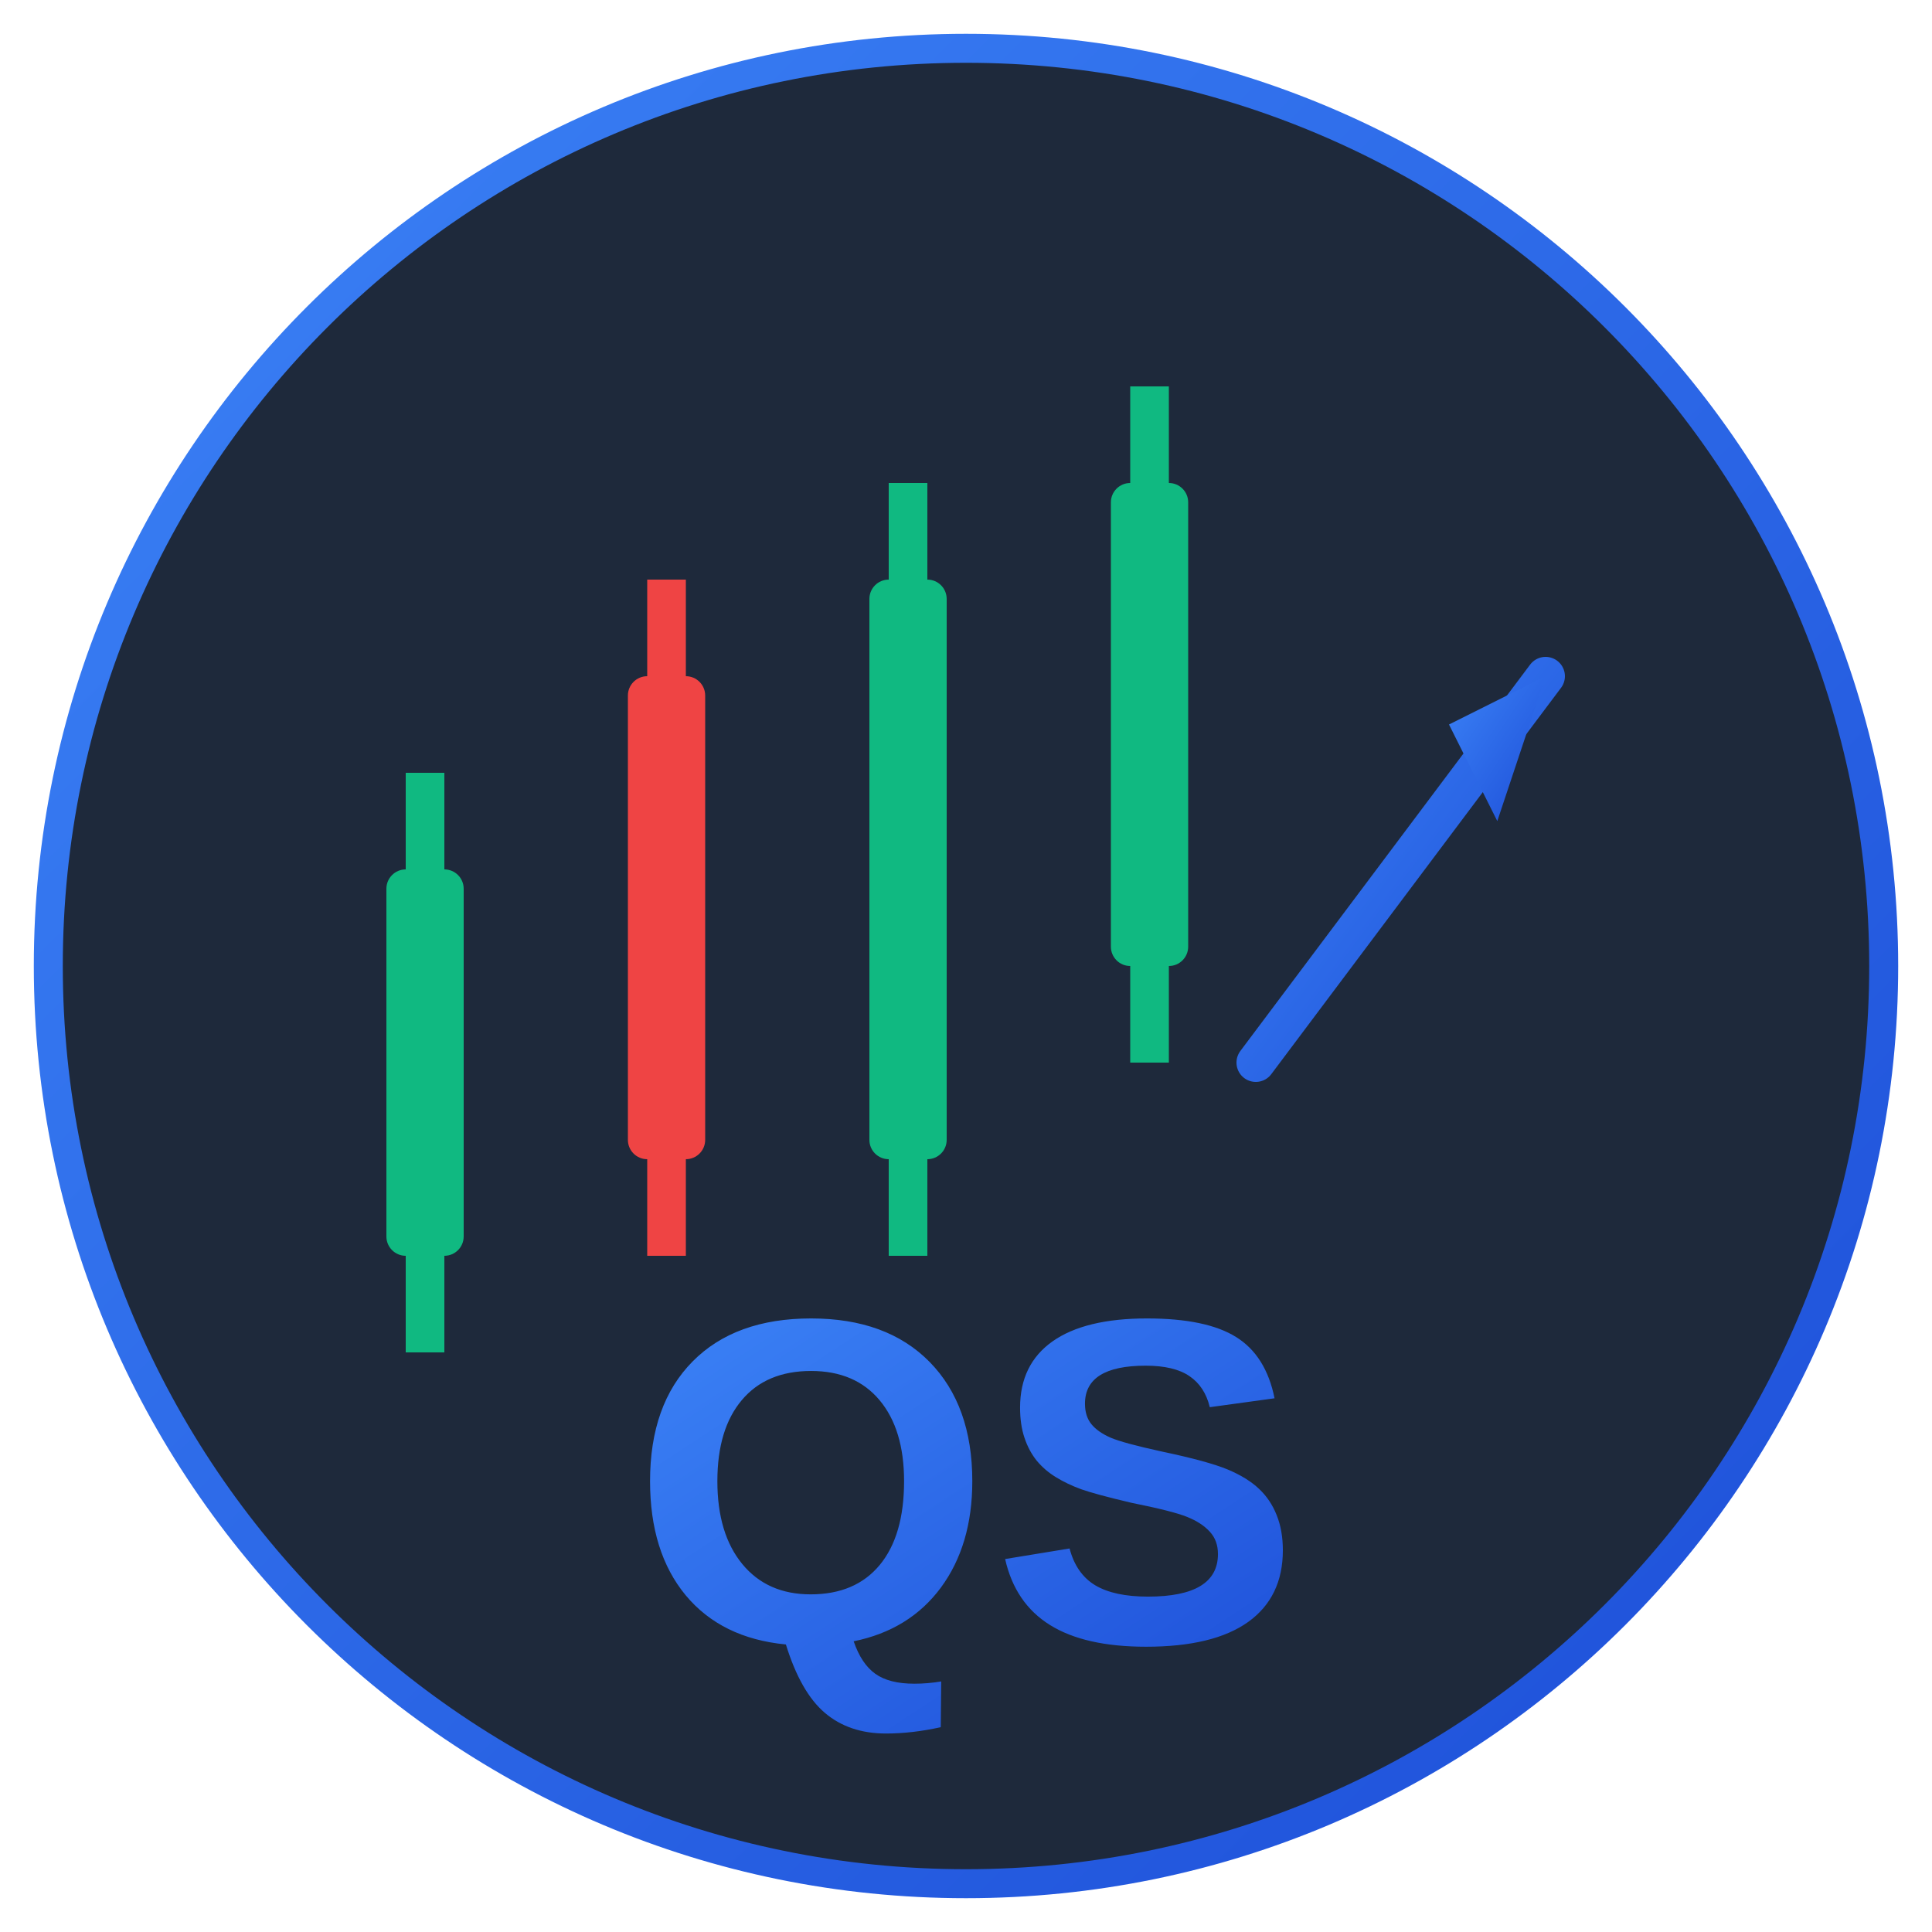
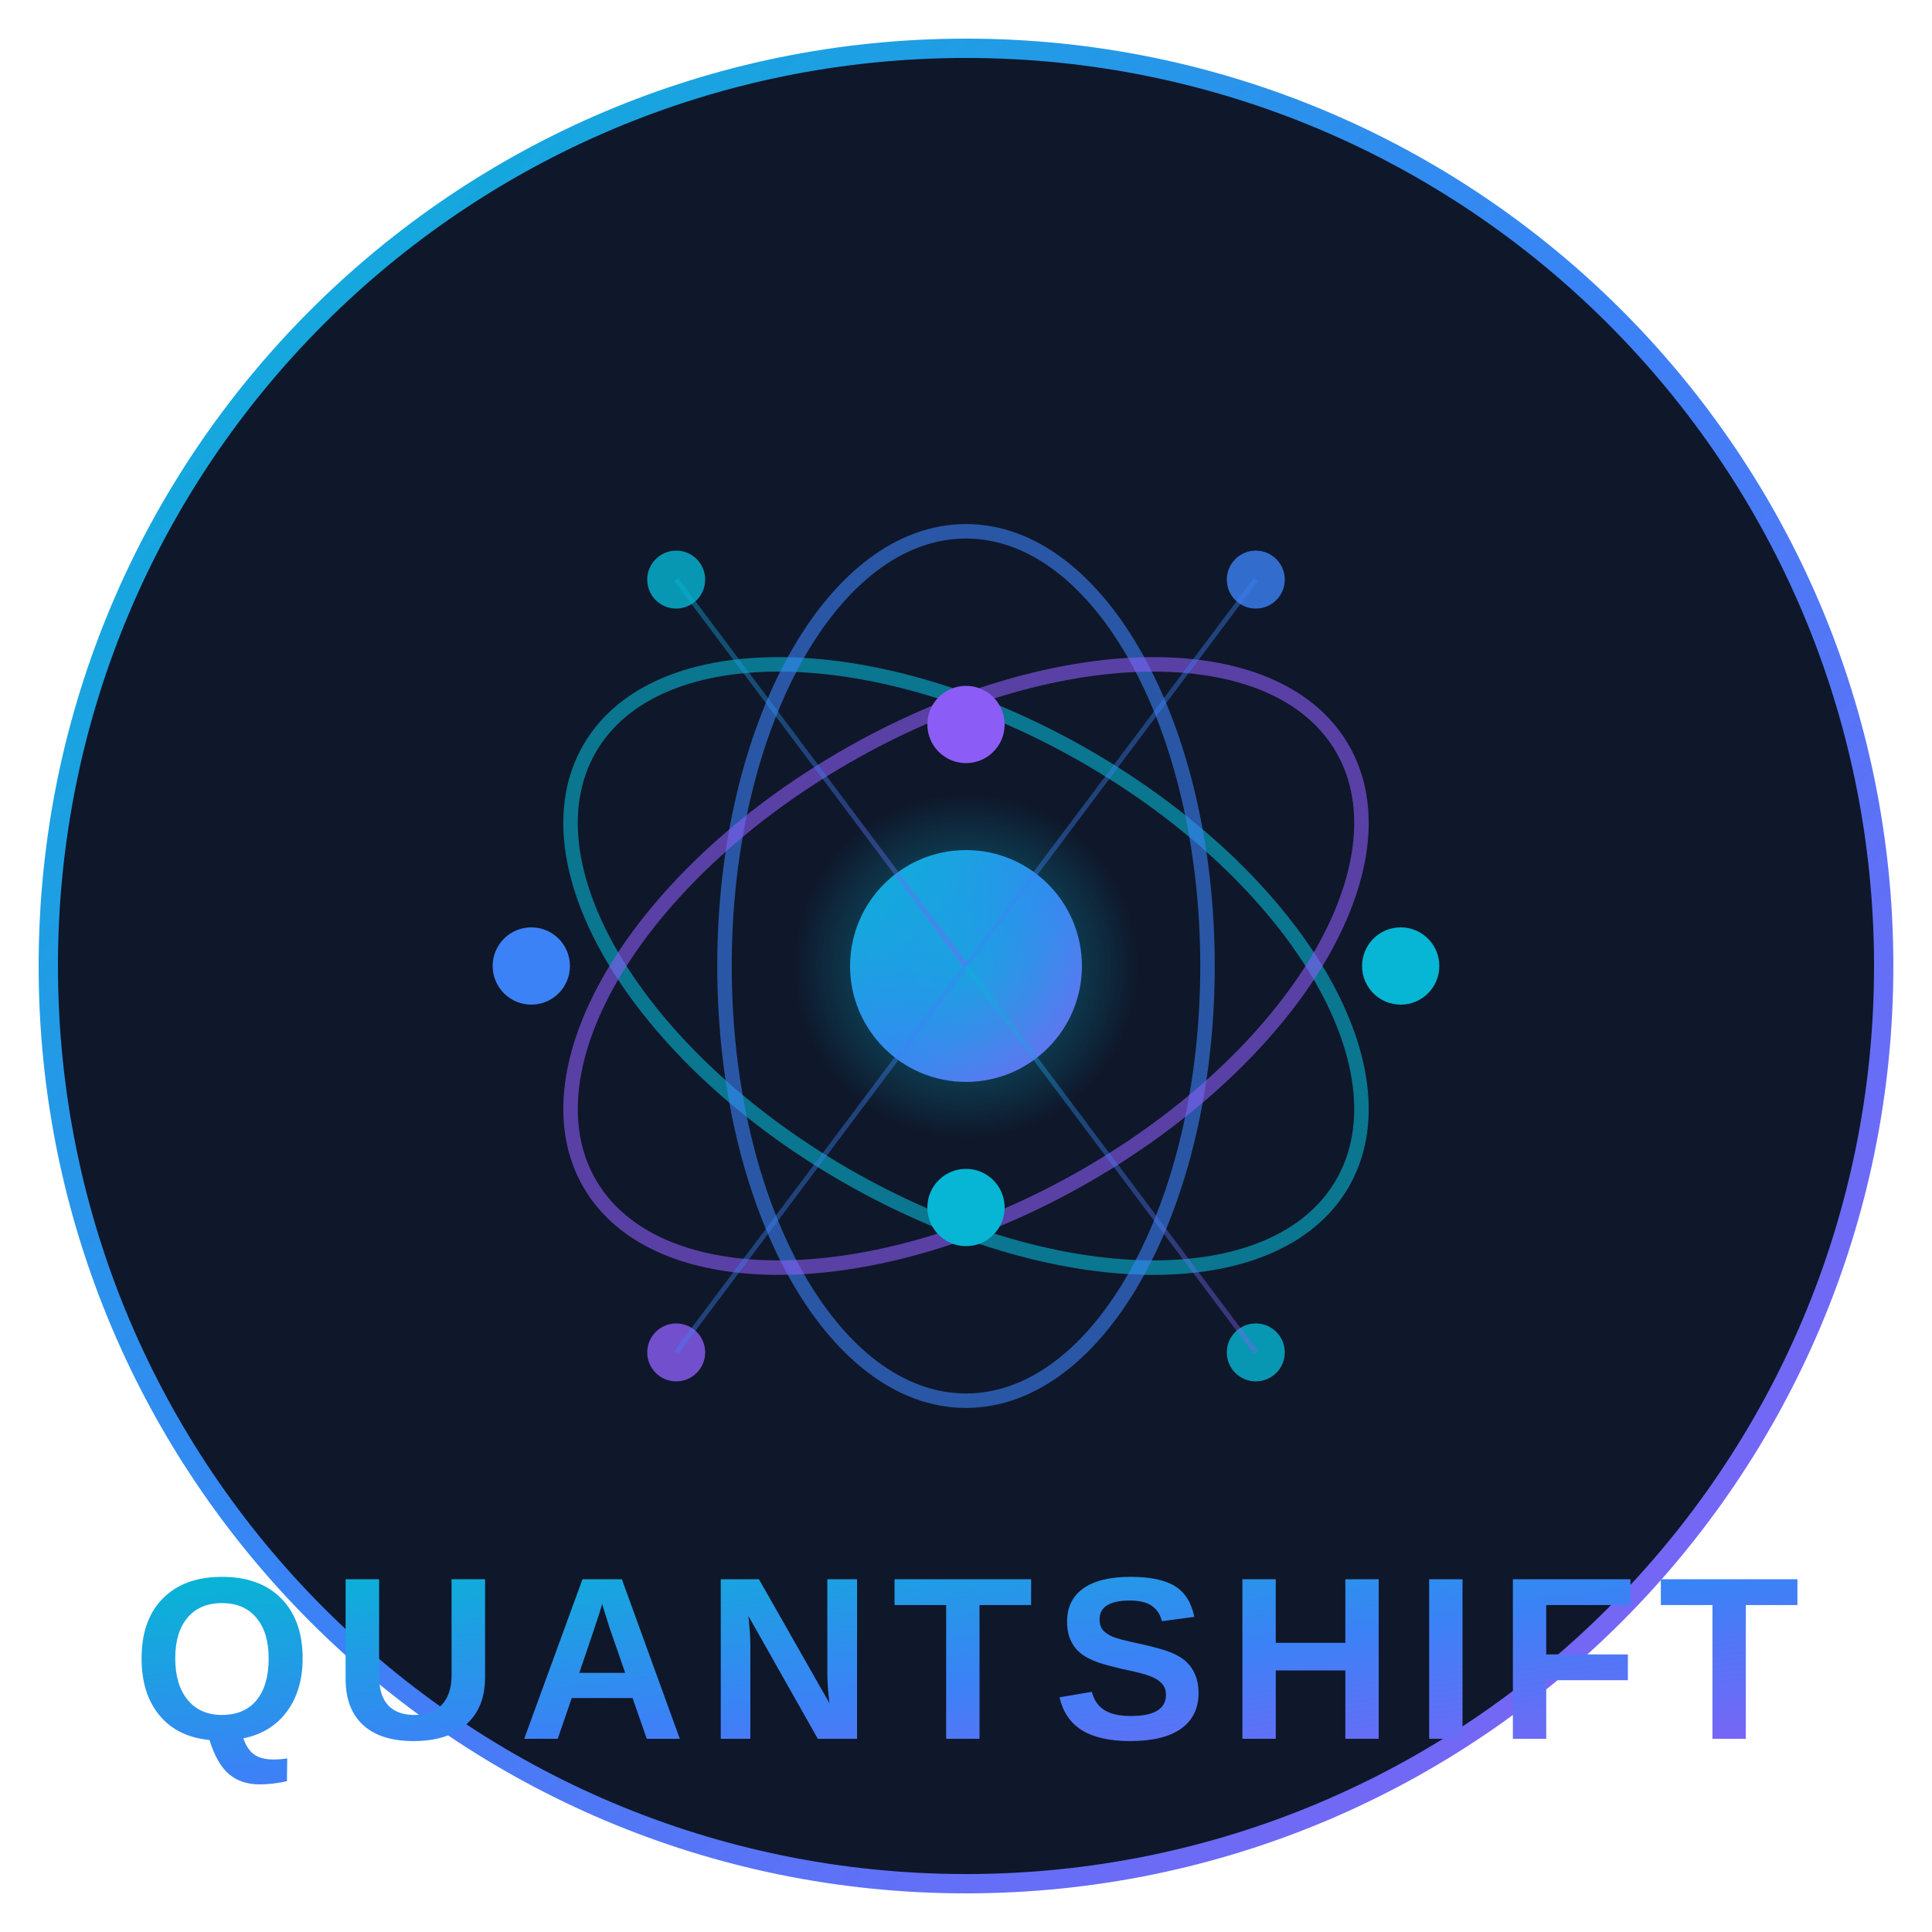
<svg xmlns="http://www.w3.org/2000/svg" viewBox="0 0 200 200">
  <defs>
-     <linearGradient id="grad1" x1="0%" y1="0%" x2="100%" y2="100%">
-       <stop offset="0%" style="stop-color:#3b82f6;stop-opacity:1" />
-       <stop offset="100%" style="stop-color:#1d4ed8;stop-opacity:1" />
+     <linearGradient id="quantumGrad" x1="0%" y1="0%" x2="100%" y2="100%">
+       <stop offset="0%" style="stop-color:#06b6d4;stop-opacity:1" />
+       <stop offset="50%" style="stop-color:#3b82f6;stop-opacity:1" />
+       <stop offset="100%" style="stop-color:#8b5cf6;stop-opacity:1" />
    </linearGradient>
+     <radialGradient id="glow">
+       <stop offset="0%" style="stop-color:#06b6d4;stop-opacity:0.6" />
+       <stop offset="100%" style="stop-color:#06b6d4;stop-opacity:0" />
+     </radialGradient>
  </defs>
-   <circle cx="100" cy="100" r="95" fill="#1e293b" stroke="url(#grad1)" stroke-width="3" />
-   <rect x="40" y="90" width="8" height="40" fill="#10b981" rx="2" />
-   <rect x="42" y="80" width="4" height="60" fill="#10b981" />
-   <rect x="65" y="70" width="8" height="50" fill="#ef4444" rx="2" />
-   <rect x="67" y="60" width="4" height="70" fill="#ef4444" />
-   <rect x="90" y="60" width="8" height="60" fill="#10b981" rx="2" />
-   <rect x="92" y="50" width="4" height="80" fill="#10b981" />
-   <rect x="115" y="50" width="8" height="50" fill="#10b981" rx="2" />
-   <rect x="117" y="40" width="4" height="70" fill="#10b981" />
-   <path d="M 130 110 L 160 70" stroke="url(#grad1)" stroke-width="4" fill="none" stroke-linecap="round" />
-   <path d="M 160 70 L 150 75 L 155 85 Z" fill="url(#grad1)" />
-   <text x="100" y="170" font-size="48" font-weight="bold" fill="url(#grad1)" text-anchor="middle" font-family="Arial, sans-serif">QS</text>
+   <circle cx="100" cy="100" r="95" fill="#0f172a" stroke="url(#quantumGrad)" stroke-width="2" />
+   <circle cx="100" cy="100" r="12" fill="url(#quantumGrad)" />
+   <circle cx="100" cy="100" r="18" fill="url(#glow)" />
+   <ellipse cx="100" cy="100" rx="45" ry="25" fill="none" stroke="#06b6d4" stroke-width="1.5" opacity="0.6" transform="rotate(30 100 100)" />
+   <ellipse cx="100" cy="100" rx="45" ry="25" fill="none" stroke="#3b82f6" stroke-width="1.5" opacity="0.6" transform="rotate(90 100 100)" />
+   <ellipse cx="100" cy="100" rx="45" ry="25" fill="none" stroke="#8b5cf6" stroke-width="1.5" opacity="0.6" transform="rotate(150 100 100)" />
+   <circle cx="145" cy="100" r="4" fill="#06b6d4">
+     <animate attributeName="opacity" values="0.4;1;0.4" dur="2s" repeatCount="indefinite" />
+   </circle>
+   <circle cx="55" cy="100" r="4" fill="#3b82f6">
+     <animate attributeName="opacity" values="1;0.4;1" dur="2s" repeatCount="indefinite" />
+   </circle>
+   <circle cx="100" cy="75" r="4" fill="#8b5cf6">
+     <animate attributeName="opacity" values="0.6;1;0.6" dur="2s" repeatCount="indefinite" />
+   </circle>
+   <circle cx="100" cy="125" r="4" fill="#06b6d4">
+     <animate attributeName="opacity" values="1;0.6;1" dur="2s" repeatCount="indefinite" />
+   </circle>
+   <circle cx="70" cy="60" r="3" fill="#06b6d4" opacity="0.8" />
+   <circle cx="130" cy="60" r="3" fill="#3b82f6" opacity="0.8" />
+   <circle cx="70" cy="140" r="3" fill="#8b5cf6" opacity="0.8" />
+   <circle cx="130" cy="140" r="3" fill="#06b6d4" opacity="0.8" />
+   <line x1="70" y1="60" x2="100" y2="100" stroke="url(#quantumGrad)" stroke-width="0.5" opacity="0.4" />
+   <line x1="130" y1="60" x2="100" y2="100" stroke="url(#quantumGrad)" stroke-width="0.5" opacity="0.4" />
+   <line x1="70" y1="140" x2="100" y2="100" stroke="url(#quantumGrad)" stroke-width="0.5" opacity="0.4" />
+   <line x1="130" y1="140" x2="100" y2="100" stroke="url(#quantumGrad)" stroke-width="0.5" opacity="0.4" />
+   <text x="100" y="180" font-size="24" font-weight="bold" fill="url(#quantumGrad)" text-anchor="middle" font-family="Arial, sans-serif" letter-spacing="2">QUANTSHIFT</text>
</svg>
